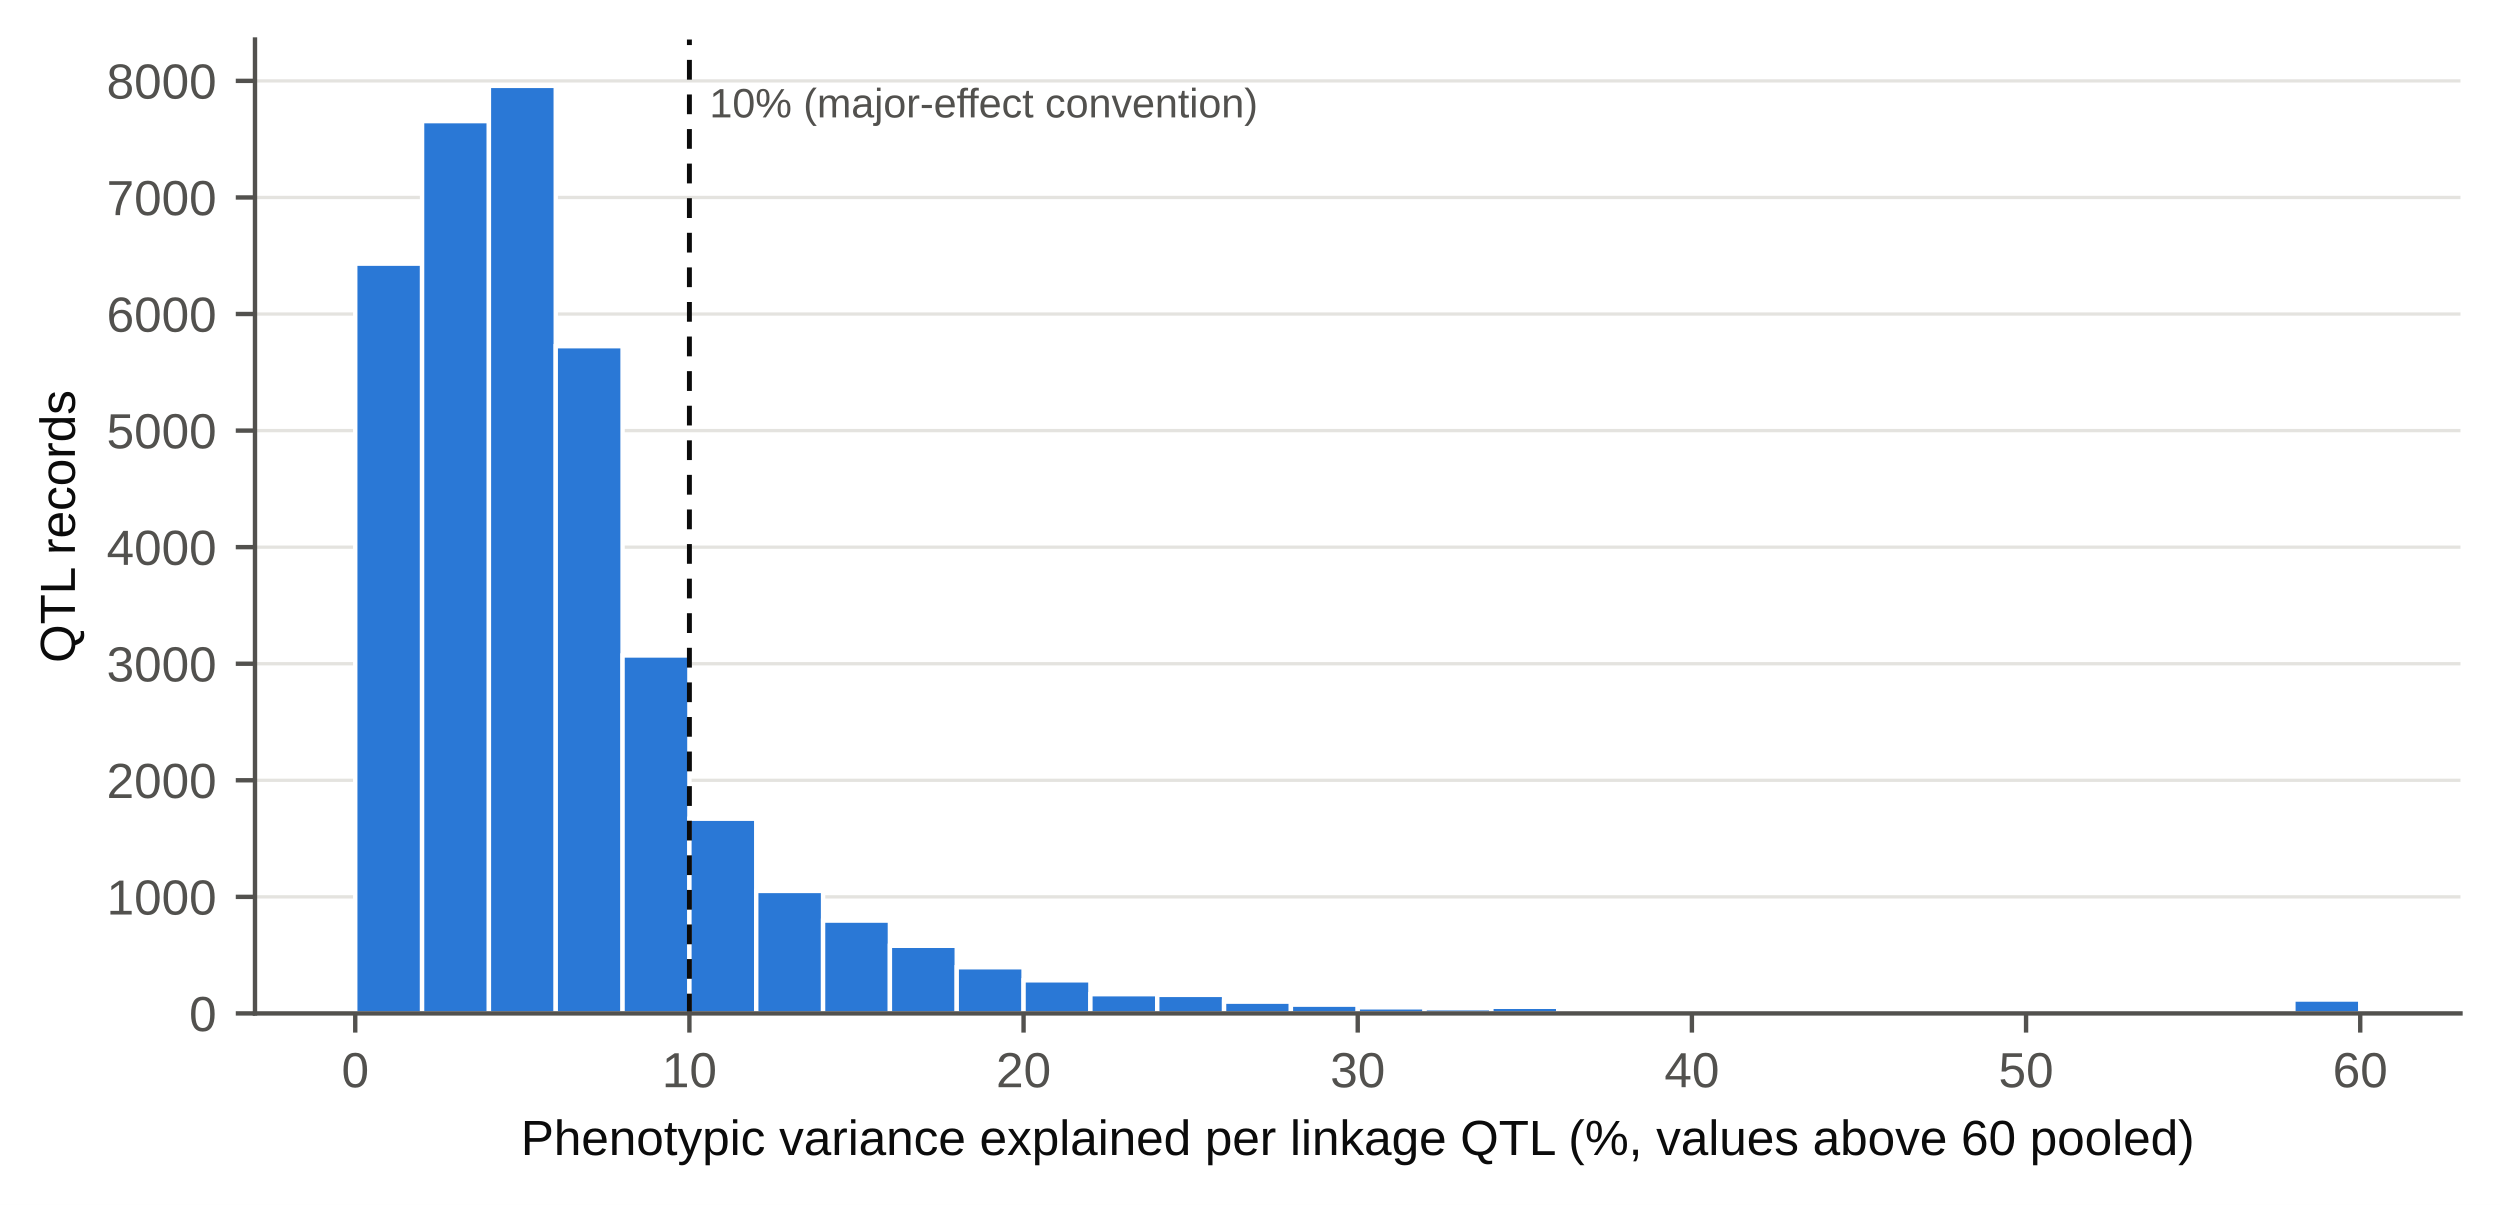
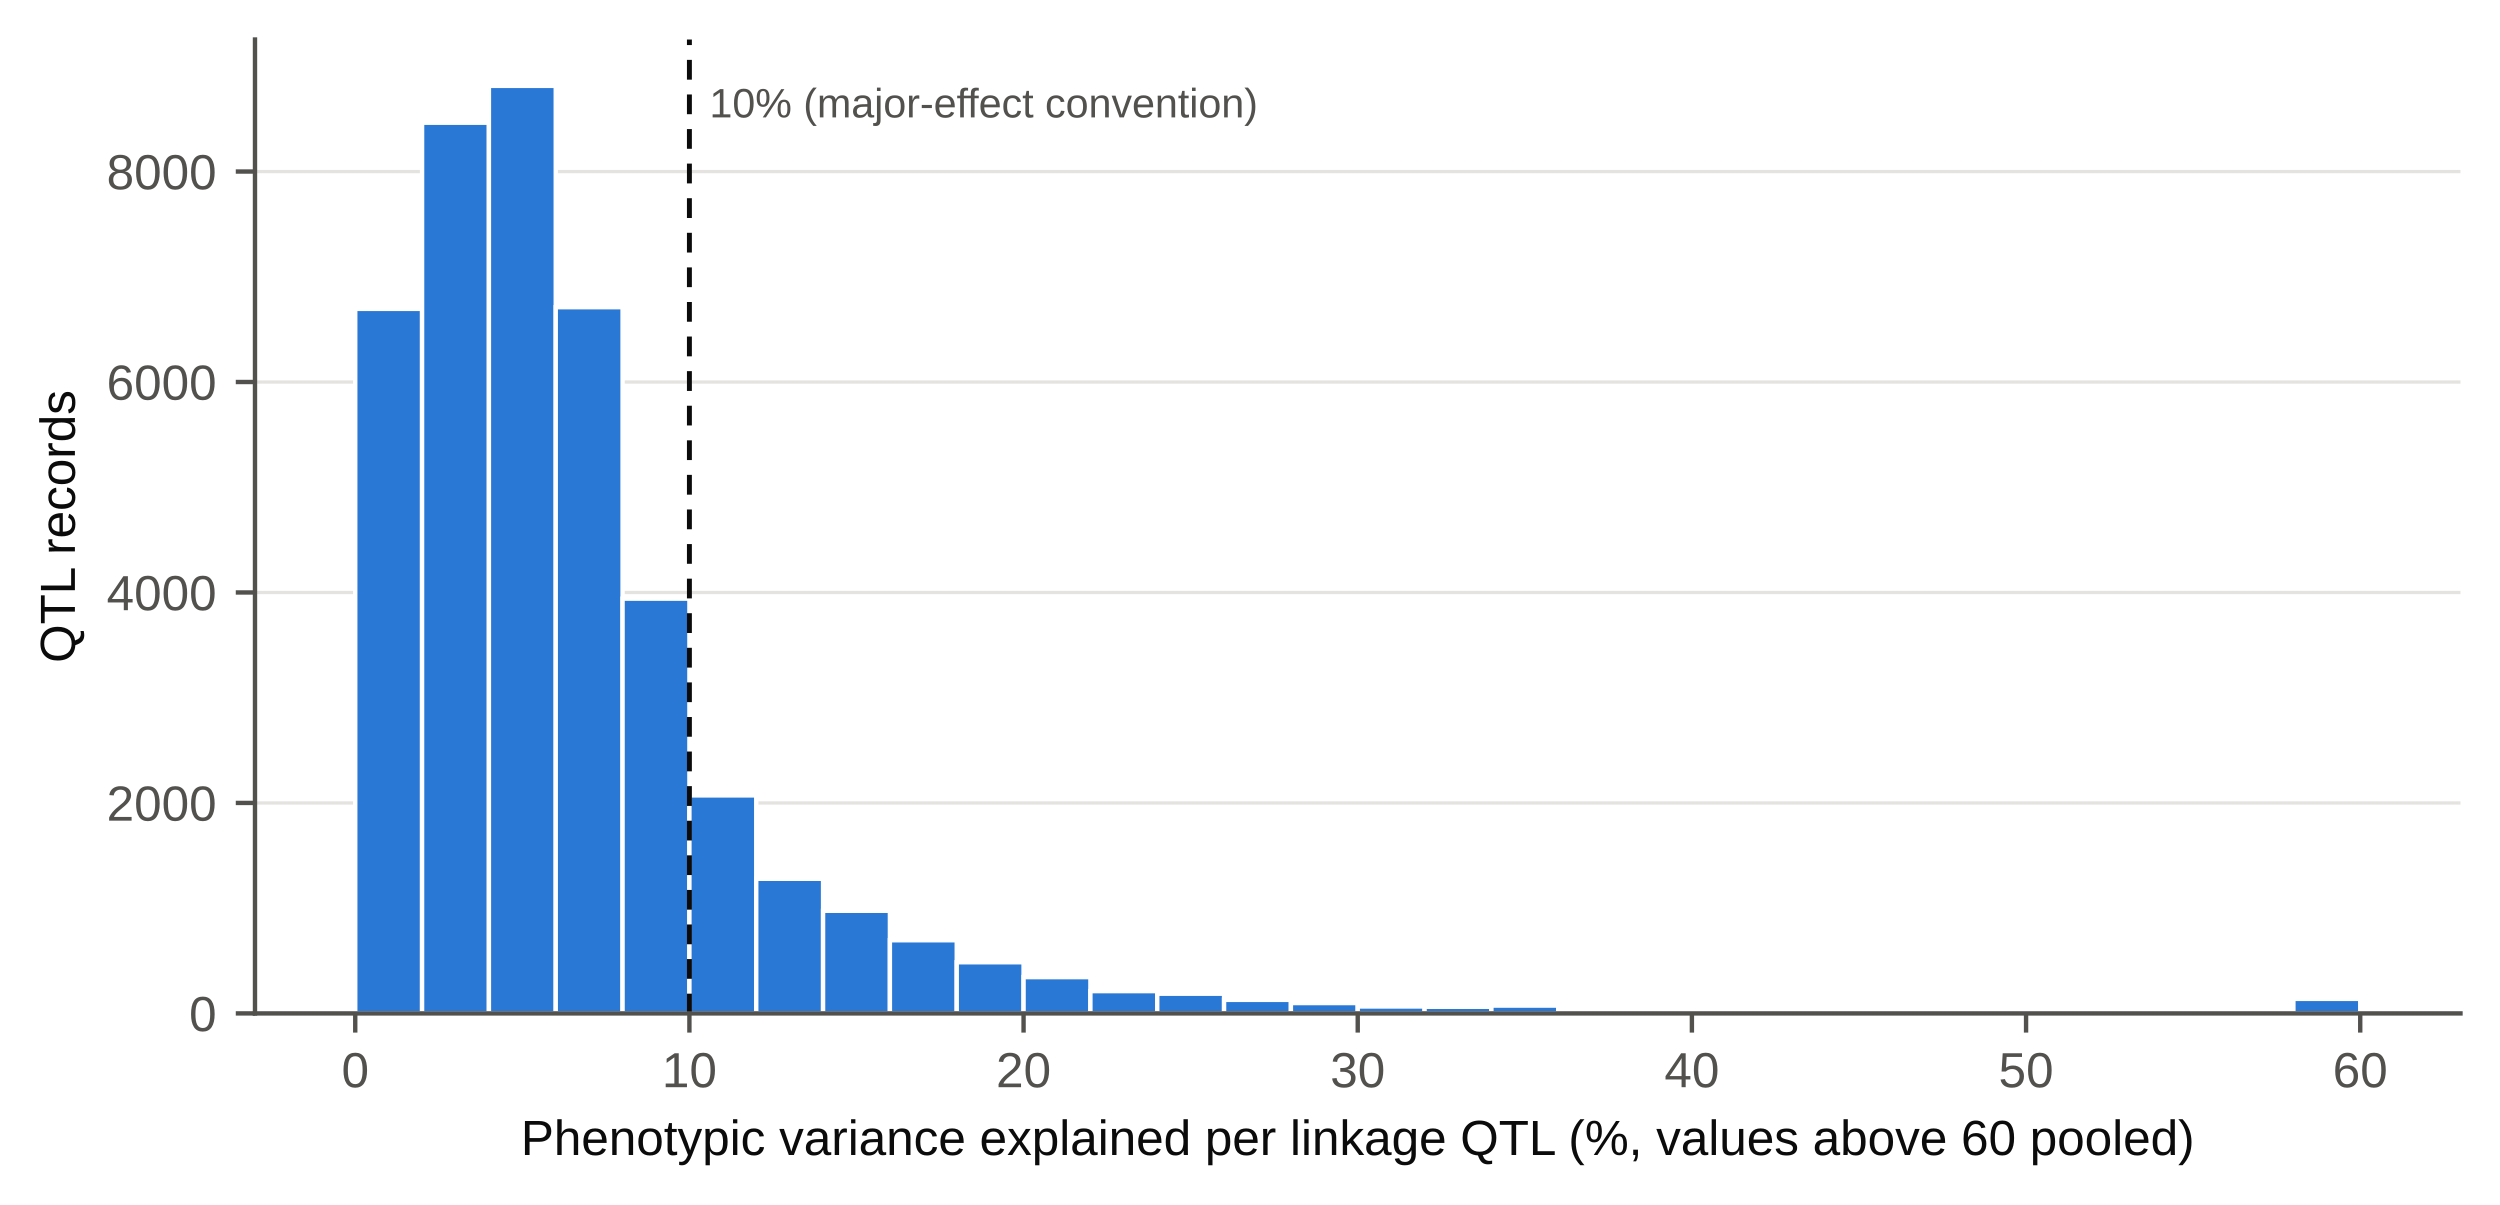
<svg xmlns="http://www.w3.org/2000/svg" xmlns:xlink="http://www.w3.org/1999/xlink" width="455.41pt" height="219.49pt" viewBox="0 0 455.41 219.49" version="1.1">
  <defs>
    <style type="text/css">*{stroke-linejoin: round; stroke-linecap: butt}</style>
  </defs>
  <g id="figure_1">
    <g id="patch_1">
      <path d="M 0 219.49  L 455.41 219.49  L 455.41 0  L 0 0  z " style="fill: #ffffff" />
    </g>
    <g id="axes_1">
      <g id="patch_2">
        <path d="M 46.45 184.608  L 448.21 184.608  L 448.21 7.2  L 46.45 7.2  z " style="fill: #ffffff" />
      </g>
      <g id="matplotlib.axis_1">
        <g id="xtick_1">
          <g id="line2d_1">
            <defs>
-               <path id="mad669a46c9" d="M 0 0  L 0 3.5  " style="stroke: #52514e; stroke-width: 0.8" />
+               <path id="m19a8c86f50" d="M 0 0  L 0 3.5  " style="stroke: #52514e; stroke-width: 0.8" />
            </defs>
            <g>
-               <use xlink:href="#mad669a46c9" x="64.712" y="184.608" style="fill: #52514e; stroke: #52514e; stroke-width: 0.8" />
+               <use xlink:href="#m19a8c86f50" x="64.712" y="184.608" style="fill: #52514e; stroke: #52514e; stroke-width: 0.8" />
            </g>
          </g>
          <g id="text_1">
            <text style="font-size: 9px; font-family: 'Arial', 'Helvetica', 'DejaVu Sans'; text-anchor: middle; fill: #52514e" x="64.712" y="198.05" transform="rotate(-0 64.71197 198.05)">0</text>
          </g>
        </g>
        <g id="xtick_2">
          <g id="line2d_2">
            <g>
-               <use xlink:href="#mad669a46c9" x="125.585" y="184.608" style="fill: #52514e; stroke: #52514e; stroke-width: 0.8" />
+               <use xlink:href="#m19a8c86f50" x="125.585" y="184.608" style="fill: #52514e; stroke: #52514e; stroke-width: 0.8" />
            </g>
          </g>
          <g id="text_2">
            <text style="font-size: 9px; font-family: 'Arial', 'Helvetica', 'DejaVu Sans'; text-anchor: middle; fill: #52514e" x="125.585" y="198.05" transform="rotate(-0 125.5847 198.05)">10</text>
          </g>
        </g>
        <g id="xtick_3">
          <g id="line2d_3">
            <g>
-               <use xlink:href="#mad669a46c9" x="186.457" y="184.608" style="fill: #52514e; stroke: #52514e; stroke-width: 0.8" />
+               <use xlink:href="#m19a8c86f50" x="186.457" y="184.608" style="fill: #52514e; stroke: #52514e; stroke-width: 0.8" />
            </g>
          </g>
          <g id="text_3">
            <text style="font-size: 9px; font-family: 'Arial', 'Helvetica', 'DejaVu Sans'; text-anchor: middle; fill: #52514e" x="186.457" y="198.05" transform="rotate(-0 186.4574 198.05)">20</text>
          </g>
        </g>
        <g id="xtick_4">
          <g id="line2d_4">
            <g>
-               <use xlink:href="#mad669a46c9" x="247.33" y="184.608" style="fill: #52514e; stroke: #52514e; stroke-width: 0.8" />
+               <use xlink:href="#m19a8c86f50" x="247.33" y="184.608" style="fill: #52514e; stroke: #52514e; stroke-width: 0.8" />
            </g>
          </g>
          <g id="text_4">
            <text style="font-size: 9px; font-family: 'Arial', 'Helvetica', 'DejaVu Sans'; text-anchor: middle; fill: #52514e" x="247.33" y="198.05" transform="rotate(-0 247.3302 198.05)">30</text>
          </g>
        </g>
        <g id="xtick_5">
          <g id="line2d_5">
            <g>
-               <use xlink:href="#mad669a46c9" x="308.203" y="184.608" style="fill: #52514e; stroke: #52514e; stroke-width: 0.8" />
+               <use xlink:href="#m19a8c86f50" x="308.203" y="184.608" style="fill: #52514e; stroke: #52514e; stroke-width: 0.8" />
            </g>
          </g>
          <g id="text_5">
            <text style="font-size: 9px; font-family: 'Arial', 'Helvetica', 'DejaVu Sans'; text-anchor: middle; fill: #52514e" x="308.203" y="198.05" transform="rotate(-0 308.2029 198.05)">40</text>
          </g>
        </g>
        <g id="xtick_6">
          <g id="line2d_6">
            <g>
-               <use xlink:href="#mad669a46c9" x="369.076" y="184.608" style="fill: #52514e; stroke: #52514e; stroke-width: 0.8" />
+               <use xlink:href="#m19a8c86f50" x="369.076" y="184.608" style="fill: #52514e; stroke: #52514e; stroke-width: 0.8" />
            </g>
          </g>
          <g id="text_6">
            <text style="font-size: 9px; font-family: 'Arial', 'Helvetica', 'DejaVu Sans'; text-anchor: middle; fill: #52514e" x="369.076" y="198.05" transform="rotate(-0 369.0756 198.05)">50</text>
          </g>
        </g>
        <g id="xtick_7">
          <g id="line2d_7">
            <g>
-               <use xlink:href="#mad669a46c9" x="429.948" y="184.608" style="fill: #52514e; stroke: #52514e; stroke-width: 0.8" />
+               <use xlink:href="#m19a8c86f50" x="429.948" y="184.608" style="fill: #52514e; stroke: #52514e; stroke-width: 0.8" />
            </g>
          </g>
          <g id="text_7">
            <text style="font-size: 9px; font-family: 'Arial', 'Helvetica', 'DejaVu Sans'; text-anchor: middle; fill: #52514e" x="429.948" y="198.05" transform="rotate(-0 429.9483 198.05)">60</text>
          </g>
        </g>
        <g id="text_8">
          <text style="font-size: 9px; font-family: 'Arial', 'Helvetica', 'DejaVu Sans'; text-anchor: middle; fill: #0b0b0b" x="247.33" y="210.396" transform="rotate(-0 247.3302 210.3961)">Phenotypic variance explained per linkage QTL (%, values above 60 pooled)</text>
        </g>
      </g>
      <g id="matplotlib.axis_2">
        <g id="ytick_1">
          <g id="line2d_8">
-             <path d="M 46.45 184.608  L 448.21 184.608  " clip-path="url(#p0dca065e26)" style="fill: none; stroke: #e4e3df; stroke-width: 0.6; stroke-linecap: square" />
+             <path d="M 46.45 184.608  L 448.21 184.608  " clip-path="url(#pa8b503462d)" style="fill: none; stroke: #e4e3df; stroke-width: 0.6; stroke-linecap: square" />
          </g>
          <g id="line2d_9">
            <defs>
-               <path id="mdee1915131" d="M 0 0  L -3.5 0  " style="stroke: #52514e; stroke-width: 0.8" />
+               <path id="md2599d4f0c" d="M 0 0  L -3.5 0  " style="stroke: #52514e; stroke-width: 0.8" />
            </defs>
            <g>
-               <use xlink:href="#mdee1915131" x="46.45" y="184.608" style="fill: #52514e; stroke: #52514e; stroke-width: 0.8" />
+               <use xlink:href="#md2599d4f0c" x="46.45" y="184.608" style="fill: #52514e; stroke: #52514e; stroke-width: 0.8" />
            </g>
          </g>
          <g id="text_9">
            <text style="font-size: 9px; font-family: 'Arial', 'Helvetica', 'DejaVu Sans'; text-anchor: end; fill: #52514e" x="39.45" y="187.829" transform="rotate(-0 39.45016 187.829)">0</text>
          </g>
        </g>
        <g id="ytick_2">
          <g id="line2d_10">
-             <path d="M 46.45 163.374  L 448.21 163.374  " clip-path="url(#p0dca065e26)" style="fill: none; stroke: #e4e3df; stroke-width: 0.6; stroke-linecap: square" />
+             <path d="M 46.45 146.269  L 448.21 146.269  " clip-path="url(#pa8b503462d)" style="fill: none; stroke: #e4e3df; stroke-width: 0.6; stroke-linecap: square" />
          </g>
          <g id="line2d_11">
            <g>
-               <use xlink:href="#mdee1915131" x="46.45" y="163.374" style="fill: #52514e; stroke: #52514e; stroke-width: 0.8" />
+               <use xlink:href="#md2599d4f0c" x="46.45" y="146.269" style="fill: #52514e; stroke: #52514e; stroke-width: 0.8" />
            </g>
          </g>
          <g id="text_10">
-             <text style="font-size: 9px; font-family: 'Arial', 'Helvetica', 'DejaVu Sans'; text-anchor: end; fill: #52514e" x="39.45" y="166.595" transform="rotate(-0 39.45016 166.5949)">1000</text>
+             <text style="font-size: 9px; font-family: 'Arial', 'Helvetica', 'DejaVu Sans'; text-anchor: end; fill: #52514e" x="39.45" y="149.49" transform="rotate(-0 39.45016 149.49)">2000</text>
          </g>
        </g>
        <g id="ytick_3">
          <g id="line2d_12">
-             <path d="M 46.45 142.14  L 448.21 142.14  " clip-path="url(#p0dca065e26)" style="fill: none; stroke: #e4e3df; stroke-width: 0.6; stroke-linecap: square" />
+             <path d="M 46.45 107.93  L 448.21 107.93  " clip-path="url(#pa8b503462d)" style="fill: none; stroke: #e4e3df; stroke-width: 0.6; stroke-linecap: square" />
          </g>
          <g id="line2d_13">
            <g>
-               <use xlink:href="#mdee1915131" x="46.45" y="142.14" style="fill: #52514e; stroke: #52514e; stroke-width: 0.8" />
+               <use xlink:href="#md2599d4f0c" x="46.45" y="107.93" style="fill: #52514e; stroke: #52514e; stroke-width: 0.8" />
            </g>
          </g>
          <g id="text_11">
-             <text style="font-size: 9px; font-family: 'Arial', 'Helvetica', 'DejaVu Sans'; text-anchor: end; fill: #52514e" x="39.45" y="145.361" transform="rotate(-0 39.45016 145.3607)">2000</text>
+             <text style="font-size: 9px; font-family: 'Arial', 'Helvetica', 'DejaVu Sans'; text-anchor: end; fill: #52514e" x="39.45" y="111.151" transform="rotate(-0 39.45016 111.151)">4000</text>
          </g>
        </g>
        <g id="ytick_4">
          <g id="line2d_14">
-             <path d="M 46.45 120.906  L 448.21 120.906  " clip-path="url(#p0dca065e26)" style="fill: none; stroke: #e4e3df; stroke-width: 0.6; stroke-linecap: square" />
+             <path d="M 46.45 69.591  L 448.21 69.591  " clip-path="url(#pa8b503462d)" style="fill: none; stroke: #e4e3df; stroke-width: 0.6; stroke-linecap: square" />
          </g>
          <g id="line2d_15">
            <g>
-               <use xlink:href="#mdee1915131" x="46.45" y="120.906" style="fill: #52514e; stroke: #52514e; stroke-width: 0.8" />
+               <use xlink:href="#md2599d4f0c" x="46.45" y="69.591" style="fill: #52514e; stroke: #52514e; stroke-width: 0.8" />
            </g>
          </g>
          <g id="text_12">
-             <text style="font-size: 9px; font-family: 'Arial', 'Helvetica', 'DejaVu Sans'; text-anchor: end; fill: #52514e" x="39.45" y="124.127" transform="rotate(-0 39.45016 124.1266)">3000</text>
+             <text style="font-size: 9px; font-family: 'Arial', 'Helvetica', 'DejaVu Sans'; text-anchor: end; fill: #52514e" x="39.45" y="72.812" transform="rotate(-0 39.45016 72.812)">6000</text>
          </g>
        </g>
        <g id="ytick_5">
          <g id="line2d_16">
-             <path d="M 46.45 99.671  L 448.21 99.671  " clip-path="url(#p0dca065e26)" style="fill: none; stroke: #e4e3df; stroke-width: 0.6; stroke-linecap: square" />
+             <path d="M 46.45 31.252  L 448.21 31.252  " clip-path="url(#pa8b503462d)" style="fill: none; stroke: #e4e3df; stroke-width: 0.6; stroke-linecap: square" />
          </g>
          <g id="line2d_17">
            <g>
-               <use xlink:href="#mdee1915131" x="46.45" y="99.671" style="fill: #52514e; stroke: #52514e; stroke-width: 0.8" />
+               <use xlink:href="#md2599d4f0c" x="46.45" y="31.252" style="fill: #52514e; stroke: #52514e; stroke-width: 0.8" />
            </g>
          </g>
          <g id="text_13">
-             <text style="font-size: 9px; font-family: 'Arial', 'Helvetica', 'DejaVu Sans'; text-anchor: end; fill: #52514e" x="39.45" y="102.892" transform="rotate(-0 39.45016 102.8925)">4000</text>
-           </g>
-         </g>
-         <g id="ytick_6">
-           <g id="line2d_18">
-             <path d="M 46.45 78.437  L 448.21 78.437  " clip-path="url(#p0dca065e26)" style="fill: none; stroke: #e4e3df; stroke-width: 0.6; stroke-linecap: square" />
-           </g>
-           <g id="line2d_19">
-             <g>
-               <use xlink:href="#mdee1915131" x="46.45" y="78.437" style="fill: #52514e; stroke: #52514e; stroke-width: 0.8" />
-             </g>
-           </g>
-           <g id="text_14">
-             <text style="font-size: 9px; font-family: 'Arial', 'Helvetica', 'DejaVu Sans'; text-anchor: end; fill: #52514e" x="39.45" y="81.658" transform="rotate(-0 39.45016 81.65835)">5000</text>
-           </g>
-         </g>
-         <g id="ytick_7">
-           <g id="line2d_20">
-             <path d="M 46.45 57.203  L 448.21 57.203  " clip-path="url(#p0dca065e26)" style="fill: none; stroke: #e4e3df; stroke-width: 0.6; stroke-linecap: square" />
-           </g>
-           <g id="line2d_21">
-             <g>
-               <use xlink:href="#mdee1915131" x="46.45" y="57.203" style="fill: #52514e; stroke: #52514e; stroke-width: 0.8" />
-             </g>
-           </g>
-           <g id="text_15">
-             <text style="font-size: 9px; font-family: 'Arial', 'Helvetica', 'DejaVu Sans'; text-anchor: end; fill: #52514e" x="39.45" y="60.424" transform="rotate(-0 39.45016 60.42421)">6000</text>
-           </g>
-         </g>
-         <g id="ytick_8">
-           <g id="line2d_22">
-             <path d="M 46.45 35.969  L 448.21 35.969  " clip-path="url(#p0dca065e26)" style="fill: none; stroke: #e4e3df; stroke-width: 0.6; stroke-linecap: square" />
-           </g>
-           <g id="line2d_23">
-             <g>
-               <use xlink:href="#mdee1915131" x="46.45" y="35.969" style="fill: #52514e; stroke: #52514e; stroke-width: 0.8" />
-             </g>
-           </g>
-           <g id="text_16">
-             <text style="font-size: 9px; font-family: 'Arial', 'Helvetica', 'DejaVu Sans'; text-anchor: end; fill: #52514e" x="39.45" y="39.19" transform="rotate(-0 39.45016 39.19008)">7000</text>
-           </g>
-         </g>
-         <g id="ytick_9">
-           <g id="line2d_24">
-             <path d="M 46.45 14.735  L 448.21 14.735  " clip-path="url(#p0dca065e26)" style="fill: none; stroke: #e4e3df; stroke-width: 0.6; stroke-linecap: square" />
-           </g>
-           <g id="line2d_25">
-             <g>
-               <use xlink:href="#mdee1915131" x="46.45" y="14.735" style="fill: #52514e; stroke: #52514e; stroke-width: 0.8" />
-             </g>
-           </g>
-           <g id="text_17">
-             <text style="font-size: 9px; font-family: 'Arial', 'Helvetica', 'DejaVu Sans'; text-anchor: end; fill: #52514e" x="39.45" y="17.956" transform="rotate(-0 39.45016 17.95595)">8000</text>
-           </g>
-         </g>
-         <g id="text_18">
+             <text style="font-size: 9px; font-family: 'Arial', 'Helvetica', 'DejaVu Sans'; text-anchor: end; fill: #52514e" x="39.45" y="34.473" transform="rotate(-0 39.45016 34.47299)">8000</text>
+           </g>
+         </g>
+         <g id="text_14">
          <text style="font-size: 9px; font-family: 'Arial', 'Helvetica', 'DejaVu Sans'; text-anchor: middle; fill: #0b0b0b" x="13.642" y="95.904" transform="rotate(-90 13.64203 95.904)">QTL records</text>
        </g>
      </g>
      <g id="patch_3">
-         <path d="M 64.712 184.608  L 76.887 184.608  L 76.887 48.03  L 64.712 48.03  z " clip-path="url(#p0dca065e26)" style="fill: #2a78d6; stroke: #ffffff; stroke-width: 0.8; stroke-linejoin: miter" />
+         <path d="M 64.712 184.608  L 76.887 184.608  L 76.887 56.268  L 64.712 56.268  z " clip-path="url(#pa8b503462d)" style="fill: #2a78d6; stroke: #ffffff; stroke-width: 0.8; stroke-linejoin: miter" />
      </g>
      <g id="patch_4">
-         <path d="M 76.887 184.608  L 89.061 184.608  L 89.061 22.061  L 76.887 22.061  z " clip-path="url(#p0dca065e26)" style="fill: #2a78d6; stroke: #ffffff; stroke-width: 0.8; stroke-linejoin: miter" />
+         <path d="M 76.887 184.608  L 89.061 184.608  L 89.061 22.357  L 76.887 22.357  z " clip-path="url(#pa8b503462d)" style="fill: #2a78d6; stroke: #ffffff; stroke-width: 0.8; stroke-linejoin: miter" />
      </g>
      <g id="patch_5">
-         <path d="M 89.061 184.608  L 101.236 184.608  L 101.236 15.648  L 89.061 15.648  z " clip-path="url(#p0dca065e26)" style="fill: #2a78d6; stroke: #ffffff; stroke-width: 0.8; stroke-linejoin: miter" />
+         <path d="M 89.061 184.608  L 101.236 184.608  L 101.236 15.648  L 89.061 15.648  z " clip-path="url(#pa8b503462d)" style="fill: #2a78d6; stroke: #ffffff; stroke-width: 0.8; stroke-linejoin: miter" />
      </g>
      <g id="patch_6">
-         <path d="M 101.236 184.608  L 113.41 184.608  L 113.41 63.064  L 101.236 63.064  z " clip-path="url(#p0dca065e26)" style="fill: #2a78d6; stroke: #ffffff; stroke-width: 0.8; stroke-linejoin: miter" />
+         <path d="M 101.236 184.608  L 113.41 184.608  L 113.41 55.961  L 101.236 55.961  z " clip-path="url(#pa8b503462d)" style="fill: #2a78d6; stroke: #ffffff; stroke-width: 0.8; stroke-linejoin: miter" />
      </g>
      <g id="patch_7">
-         <path d="M 113.41 184.608  L 125.585 184.608  L 125.585 119.398  L 113.41 119.398  z " clip-path="url(#p0dca065e26)" style="fill: #2a78d6; stroke: #ffffff; stroke-width: 0.8; stroke-linejoin: miter" />
+         <path d="M 113.41 184.608  L 125.585 184.608  L 125.585 109.061  L 113.41 109.061  z " clip-path="url(#pa8b503462d)" style="fill: #2a78d6; stroke: #ffffff; stroke-width: 0.8; stroke-linejoin: miter" />
      </g>
      <g id="patch_8">
-         <path d="M 125.585 184.608  L 137.759 184.608  L 137.759 149.147  L 125.585 149.147  z " clip-path="url(#p0dca065e26)" style="fill: #2a78d6; stroke: #ffffff; stroke-width: 0.8; stroke-linejoin: miter" />
+         <path d="M 125.585 184.608  L 137.759 184.608  L 137.759 144.889  L 125.585 144.889  z " clip-path="url(#pa8b503462d)" style="fill: #2a78d6; stroke: #ffffff; stroke-width: 0.8; stroke-linejoin: miter" />
      </g>
      <g id="patch_9">
-         <path d="M 137.759 184.608  L 149.934 184.608  L 149.934 162.291  L 137.759 162.291  z " clip-path="url(#p0dca065e26)" style="fill: #2a78d6; stroke: #ffffff; stroke-width: 0.8; stroke-linejoin: miter" />
+         <path d="M 137.759 184.608  L 149.934 184.608  L 149.934 160.09  L 137.759 160.09  z " clip-path="url(#pa8b503462d)" style="fill: #2a78d6; stroke: #ffffff; stroke-width: 0.8; stroke-linejoin: miter" />
      </g>
      <g id="patch_10">
-         <path d="M 149.934 184.608  L 162.108 184.608  L 162.108 167.706  L 149.934 167.706  z " clip-path="url(#p0dca065e26)" style="fill: #2a78d6; stroke: #ffffff; stroke-width: 0.8; stroke-linejoin: miter" />
+         <path d="M 149.934 184.608  L 162.108 184.608  L 162.108 165.918  L 149.934 165.918  z " clip-path="url(#pa8b503462d)" style="fill: #2a78d6; stroke: #ffffff; stroke-width: 0.8; stroke-linejoin: miter" />
      </g>
      <g id="patch_11">
-         <path d="M 162.108 184.608  L 174.283 184.608  L 174.283 172.292  L 162.108 172.292  z " clip-path="url(#p0dca065e26)" style="fill: #2a78d6; stroke: #ffffff; stroke-width: 0.8; stroke-linejoin: miter" />
+         <path d="M 162.108 184.608  L 174.283 184.608  L 174.283 171.285  L 162.108 171.285  z " clip-path="url(#pa8b503462d)" style="fill: #2a78d6; stroke: #ffffff; stroke-width: 0.8; stroke-linejoin: miter" />
      </g>
      <g id="patch_12">
-         <path d="M 174.283 184.608  L 186.457 184.608  L 186.457 176.199  L 174.283 176.199  z " clip-path="url(#p0dca065e26)" style="fill: #2a78d6; stroke: #ffffff; stroke-width: 0.8; stroke-linejoin: miter" />
+         <path d="M 174.283 184.608  L 186.457 184.608  L 186.457 175.292  L 174.283 175.292  z " clip-path="url(#pa8b503462d)" style="fill: #2a78d6; stroke: #ffffff; stroke-width: 0.8; stroke-linejoin: miter" />
      </g>
      <g id="patch_13">
-         <path d="M 186.457 184.608  L 198.632 184.608  L 198.632 178.578  L 186.457 178.578  z " clip-path="url(#p0dca065e26)" style="fill: #2a78d6; stroke: #ffffff; stroke-width: 0.8; stroke-linejoin: miter" />
+         <path d="M 186.457 184.608  L 198.632 184.608  L 198.632 177.995  L 186.457 177.995  z " clip-path="url(#pa8b503462d)" style="fill: #2a78d6; stroke: #ffffff; stroke-width: 0.8; stroke-linejoin: miter" />
      </g>
      <g id="patch_14">
-         <path d="M 198.632 184.608  L 210.807 184.608  L 210.807 181.104  L 198.632 181.104  z " clip-path="url(#p0dca065e26)" style="fill: #2a78d6; stroke: #ffffff; stroke-width: 0.8; stroke-linejoin: miter" />
+         <path d="M 198.632 184.608  L 210.807 184.608  L 210.807 180.544  L 198.632 180.544  z " clip-path="url(#pa8b503462d)" style="fill: #2a78d6; stroke: #ffffff; stroke-width: 0.8; stroke-linejoin: miter" />
      </g>
      <g id="patch_15">
-         <path d="M 210.807 184.608  L 222.981 184.608  L 222.981 181.232  L 210.807 181.232  z " clip-path="url(#p0dca065e26)" style="fill: #2a78d6; stroke: #ffffff; stroke-width: 0.8; stroke-linejoin: miter" />
+         <path d="M 210.807 184.608  L 222.981 184.608  L 222.981 181.023  L 210.807 181.023  z " clip-path="url(#pa8b503462d)" style="fill: #2a78d6; stroke: #ffffff; stroke-width: 0.8; stroke-linejoin: miter" />
      </g>
      <g id="patch_16">
-         <path d="M 222.981 184.608  L 235.156 184.608  L 235.156 182.463  L 222.981 182.463  z " clip-path="url(#p0dca065e26)" style="fill: #2a78d6; stroke: #ffffff; stroke-width: 0.8; stroke-linejoin: miter" />
+         <path d="M 222.981 184.608  L 235.156 184.608  L 235.156 182.135  L 222.981 182.135  z " clip-path="url(#pa8b503462d)" style="fill: #2a78d6; stroke: #ffffff; stroke-width: 0.8; stroke-linejoin: miter" />
      </g>
      <g id="patch_17">
-         <path d="M 235.156 184.608  L 247.33 184.608  L 247.33 183.015  L 235.156 183.015  z " clip-path="url(#p0dca065e26)" style="fill: #2a78d6; stroke: #ffffff; stroke-width: 0.8; stroke-linejoin: miter" />
+         <path d="M 235.156 184.608  L 247.33 184.608  L 247.33 182.729  L 235.156 182.729  z " clip-path="url(#pa8b503462d)" style="fill: #2a78d6; stroke: #ffffff; stroke-width: 0.8; stroke-linejoin: miter" />
      </g>
      <g id="patch_18">
-         <path d="M 247.33 184.608  L 259.505 184.608  L 259.505 183.504  L 247.33 183.504  z " clip-path="url(#p0dca065e26)" style="fill: #2a78d6; stroke: #ffffff; stroke-width: 0.8; stroke-linejoin: miter" />
+         <path d="M 247.33 184.608  L 259.505 184.608  L 259.505 183.343  L 247.33 183.343  z " clip-path="url(#pa8b503462d)" style="fill: #2a78d6; stroke: #ffffff; stroke-width: 0.8; stroke-linejoin: miter" />
      </g>
      <g id="patch_19">
-         <path d="M 259.505 184.608  L 271.679 184.608  L 271.679 183.674  L 259.505 183.674  z " clip-path="url(#p0dca065e26)" style="fill: #2a78d6; stroke: #ffffff; stroke-width: 0.8; stroke-linejoin: miter" />
+         <path d="M 259.505 184.608  L 271.679 184.608  L 271.679 183.4  L 259.505 183.4  z " clip-path="url(#pa8b503462d)" style="fill: #2a78d6; stroke: #ffffff; stroke-width: 0.8; stroke-linejoin: miter" />
      </g>
      <g id="patch_20">
-         <path d="M 271.679 184.608  L 283.854 184.608  L 283.854 183.398  L 271.679 183.398  z " clip-path="url(#p0dca065e26)" style="fill: #2a78d6; stroke: #ffffff; stroke-width: 0.8; stroke-linejoin: miter" />
+         <path d="M 271.679 184.608  L 283.854 184.608  L 283.854 183.189  L 271.679 183.189  z " clip-path="url(#pa8b503462d)" style="fill: #2a78d6; stroke: #ffffff; stroke-width: 0.8; stroke-linejoin: miter" />
      </g>
      <g id="patch_21">
-         <path d="M 283.854 184.608  L 296.028 184.608  L 296.028 183.822  L 283.854 183.822  z " clip-path="url(#p0dca065e26)" style="fill: #2a78d6; stroke: #ffffff; stroke-width: 0.8; stroke-linejoin: miter" />
+         <path d="M 283.854 184.608  L 296.028 184.608  L 296.028 183.822  L 283.854 183.822  z " clip-path="url(#pa8b503462d)" style="fill: #2a78d6; stroke: #ffffff; stroke-width: 0.8; stroke-linejoin: miter" />
      </g>
      <g id="patch_22">
-         <path d="M 296.028 184.608  L 308.203 184.608  L 308.203 184.268  L 296.028 184.268  z " clip-path="url(#p0dca065e26)" style="fill: #2a78d6; stroke: #ffffff; stroke-width: 0.8; stroke-linejoin: miter" />
+         <path d="M 296.028 184.608  L 308.203 184.608  L 308.203 184.263  L 296.028 184.263  z " clip-path="url(#pa8b503462d)" style="fill: #2a78d6; stroke: #ffffff; stroke-width: 0.8; stroke-linejoin: miter" />
      </g>
      <g id="patch_23">
-         <path d="M 308.203 184.608  L 320.377 184.608  L 320.377 184.268  L 308.203 184.268  z " clip-path="url(#p0dca065e26)" style="fill: #2a78d6; stroke: #ffffff; stroke-width: 0.8; stroke-linejoin: miter" />
+         <path d="M 308.203 184.608  L 320.377 184.608  L 320.377 184.244  L 308.203 184.244  z " clip-path="url(#pa8b503462d)" style="fill: #2a78d6; stroke: #ffffff; stroke-width: 0.8; stroke-linejoin: miter" />
      </g>
      <g id="patch_24">
-         <path d="M 320.377 184.608  L 332.552 184.608  L 332.552 184.12  L 320.377 184.12  z " clip-path="url(#p0dca065e26)" style="fill: #2a78d6; stroke: #ffffff; stroke-width: 0.8; stroke-linejoin: miter" />
+         <path d="M 320.377 184.608  L 332.552 184.608  L 332.552 184.09  L 320.377 184.09  z " clip-path="url(#pa8b503462d)" style="fill: #2a78d6; stroke: #ffffff; stroke-width: 0.8; stroke-linejoin: miter" />
      </g>
      <g id="patch_25">
-         <path d="M 332.552 184.608  L 344.727 184.608  L 344.727 184.438  L 332.552 184.438  z " clip-path="url(#p0dca065e26)" style="fill: #2a78d6; stroke: #ffffff; stroke-width: 0.8; stroke-linejoin: miter" />
+         <path d="M 332.552 184.608  L 344.727 184.608  L 344.727 184.359  L 332.552 184.359  z " clip-path="url(#pa8b503462d)" style="fill: #2a78d6; stroke: #ffffff; stroke-width: 0.8; stroke-linejoin: miter" />
      </g>
      <g id="patch_26">
-         <path d="M 344.727 184.608  L 356.901 184.608  L 356.901 184.374  L 344.727 184.374  z " clip-path="url(#p0dca065e26)" style="fill: #2a78d6; stroke: #ffffff; stroke-width: 0.8; stroke-linejoin: miter" />
+         <path d="M 344.727 184.608  L 356.901 184.608  L 356.901 184.34  L 344.727 184.34  z " clip-path="url(#pa8b503462d)" style="fill: #2a78d6; stroke: #ffffff; stroke-width: 0.8; stroke-linejoin: miter" />
      </g>
      <g id="patch_27">
-         <path d="M 356.901 184.608  L 369.076 184.608  L 369.076 184.332  L 356.901 184.332  z " clip-path="url(#p0dca065e26)" style="fill: #2a78d6; stroke: #ffffff; stroke-width: 0.8; stroke-linejoin: miter" />
+         <path d="M 356.901 184.608  L 369.076 184.608  L 369.076 184.263  L 356.901 184.263  z " clip-path="url(#pa8b503462d)" style="fill: #2a78d6; stroke: #ffffff; stroke-width: 0.8; stroke-linejoin: miter" />
      </g>
      <g id="patch_28">
-         <path d="M 369.076 184.608  L 381.25 184.608  L 381.25 184.417  L 369.076 184.417  z " clip-path="url(#p0dca065e26)" style="fill: #2a78d6; stroke: #ffffff; stroke-width: 0.8; stroke-linejoin: miter" />
+         <path d="M 369.076 184.608  L 381.25 184.608  L 381.25 184.397  L 369.076 184.397  z " clip-path="url(#pa8b503462d)" style="fill: #2a78d6; stroke: #ffffff; stroke-width: 0.8; stroke-linejoin: miter" />
      </g>
      <g id="patch_29">
-         <path d="M 381.25 184.608  L 393.425 184.608  L 393.425 184.502  L 381.25 184.502  z " clip-path="url(#p0dca065e26)" style="fill: #2a78d6; stroke: #ffffff; stroke-width: 0.8; stroke-linejoin: miter" />
+         <path d="M 381.25 184.608  L 393.425 184.608  L 393.425 184.493  L 381.25 184.493  z " clip-path="url(#pa8b503462d)" style="fill: #2a78d6; stroke: #ffffff; stroke-width: 0.8; stroke-linejoin: miter" />
      </g>
      <g id="patch_30">
-         <path d="M 393.425 184.608  L 405.599 184.608  L 405.599 184.311  L 393.425 184.311  z " clip-path="url(#p0dca065e26)" style="fill: #2a78d6; stroke: #ffffff; stroke-width: 0.8; stroke-linejoin: miter" />
+         <path d="M 393.425 184.608  L 405.599 184.608  L 405.599 184.225  L 393.425 184.225  z " clip-path="url(#pa8b503462d)" style="fill: #2a78d6; stroke: #ffffff; stroke-width: 0.8; stroke-linejoin: miter" />
      </g>
      <g id="patch_31">
-         <path d="M 405.599 184.608  L 417.774 184.608  L 417.774 184.587  L 405.599 184.587  z " clip-path="url(#p0dca065e26)" style="fill: #2a78d6; stroke: #ffffff; stroke-width: 0.8; stroke-linejoin: miter" />
+         <path d="M 405.599 184.608  L 417.774 184.608  L 417.774 184.589  L 405.599 184.589  z " clip-path="url(#pa8b503462d)" style="fill: #2a78d6; stroke: #ffffff; stroke-width: 0.8; stroke-linejoin: miter" />
      </g>
      <g id="patch_32">
-         <path d="M 417.774 184.608  L 429.948 184.608  L 429.948 182.081  L 417.774 182.081  z " clip-path="url(#p0dca065e26)" style="fill: #2a78d6; stroke: #ffffff; stroke-width: 0.8; stroke-linejoin: miter" />
-       </g>
-       <g id="line2d_26">
-         <path d="M 125.585 184.608  L 125.585 7.2  " clip-path="url(#p0dca065e26)" style="fill: none; stroke-dasharray: 3.6,2.7; stroke-dashoffset: 0; stroke: #0b0b0b; stroke-width: 0.9" />
+         <path d="M 417.774 184.608  L 429.948 184.608  L 429.948 181.963  L 417.774 181.963  z " clip-path="url(#pa8b503462d)" style="fill: #2a78d6; stroke: #ffffff; stroke-width: 0.8; stroke-linejoin: miter" />
+       </g>
+       <g id="line2d_18">
+         <path d="M 125.585 184.608  L 125.585 7.2  " clip-path="url(#pa8b503462d)" style="fill: none; stroke-dasharray: 3.6,2.7; stroke-dashoffset: 0; stroke: #0b0b0b; stroke-width: 0.9" />
      </g>
      <g id="patch_33">
        <path d="M 46.45 184.608  L 46.45 7.2  " style="fill: none; stroke: #52514e; stroke-width: 0.8; stroke-linejoin: miter; stroke-linecap: square" />
      </g>
      <g id="patch_34">
        <path d="M 46.45 184.608  L 448.21 184.608  " style="fill: none; stroke: #52514e; stroke-width: 0.8; stroke-linejoin: miter; stroke-linecap: square" />
      </g>
-       <g id="text_19">
+       <g id="text_15">
        <text style="font-size: 7.5px; font-family: 'Arial', 'Helvetica', 'DejaVu Sans'; text-anchor: start; fill: #52514e" x="129.237" y="21.393" transform="rotate(-0 129.2371 21.39264)">10% (major-effect convention)</text>
      </g>
    </g>
  </g>
  <defs>
-     <clipPath id="p0dca065e26">
+     <clipPath id="pa8b503462d">
      <rect x="46.45" y="7.2" width="401.76" height="177.408" />
    </clipPath>
  </defs>
</svg>
